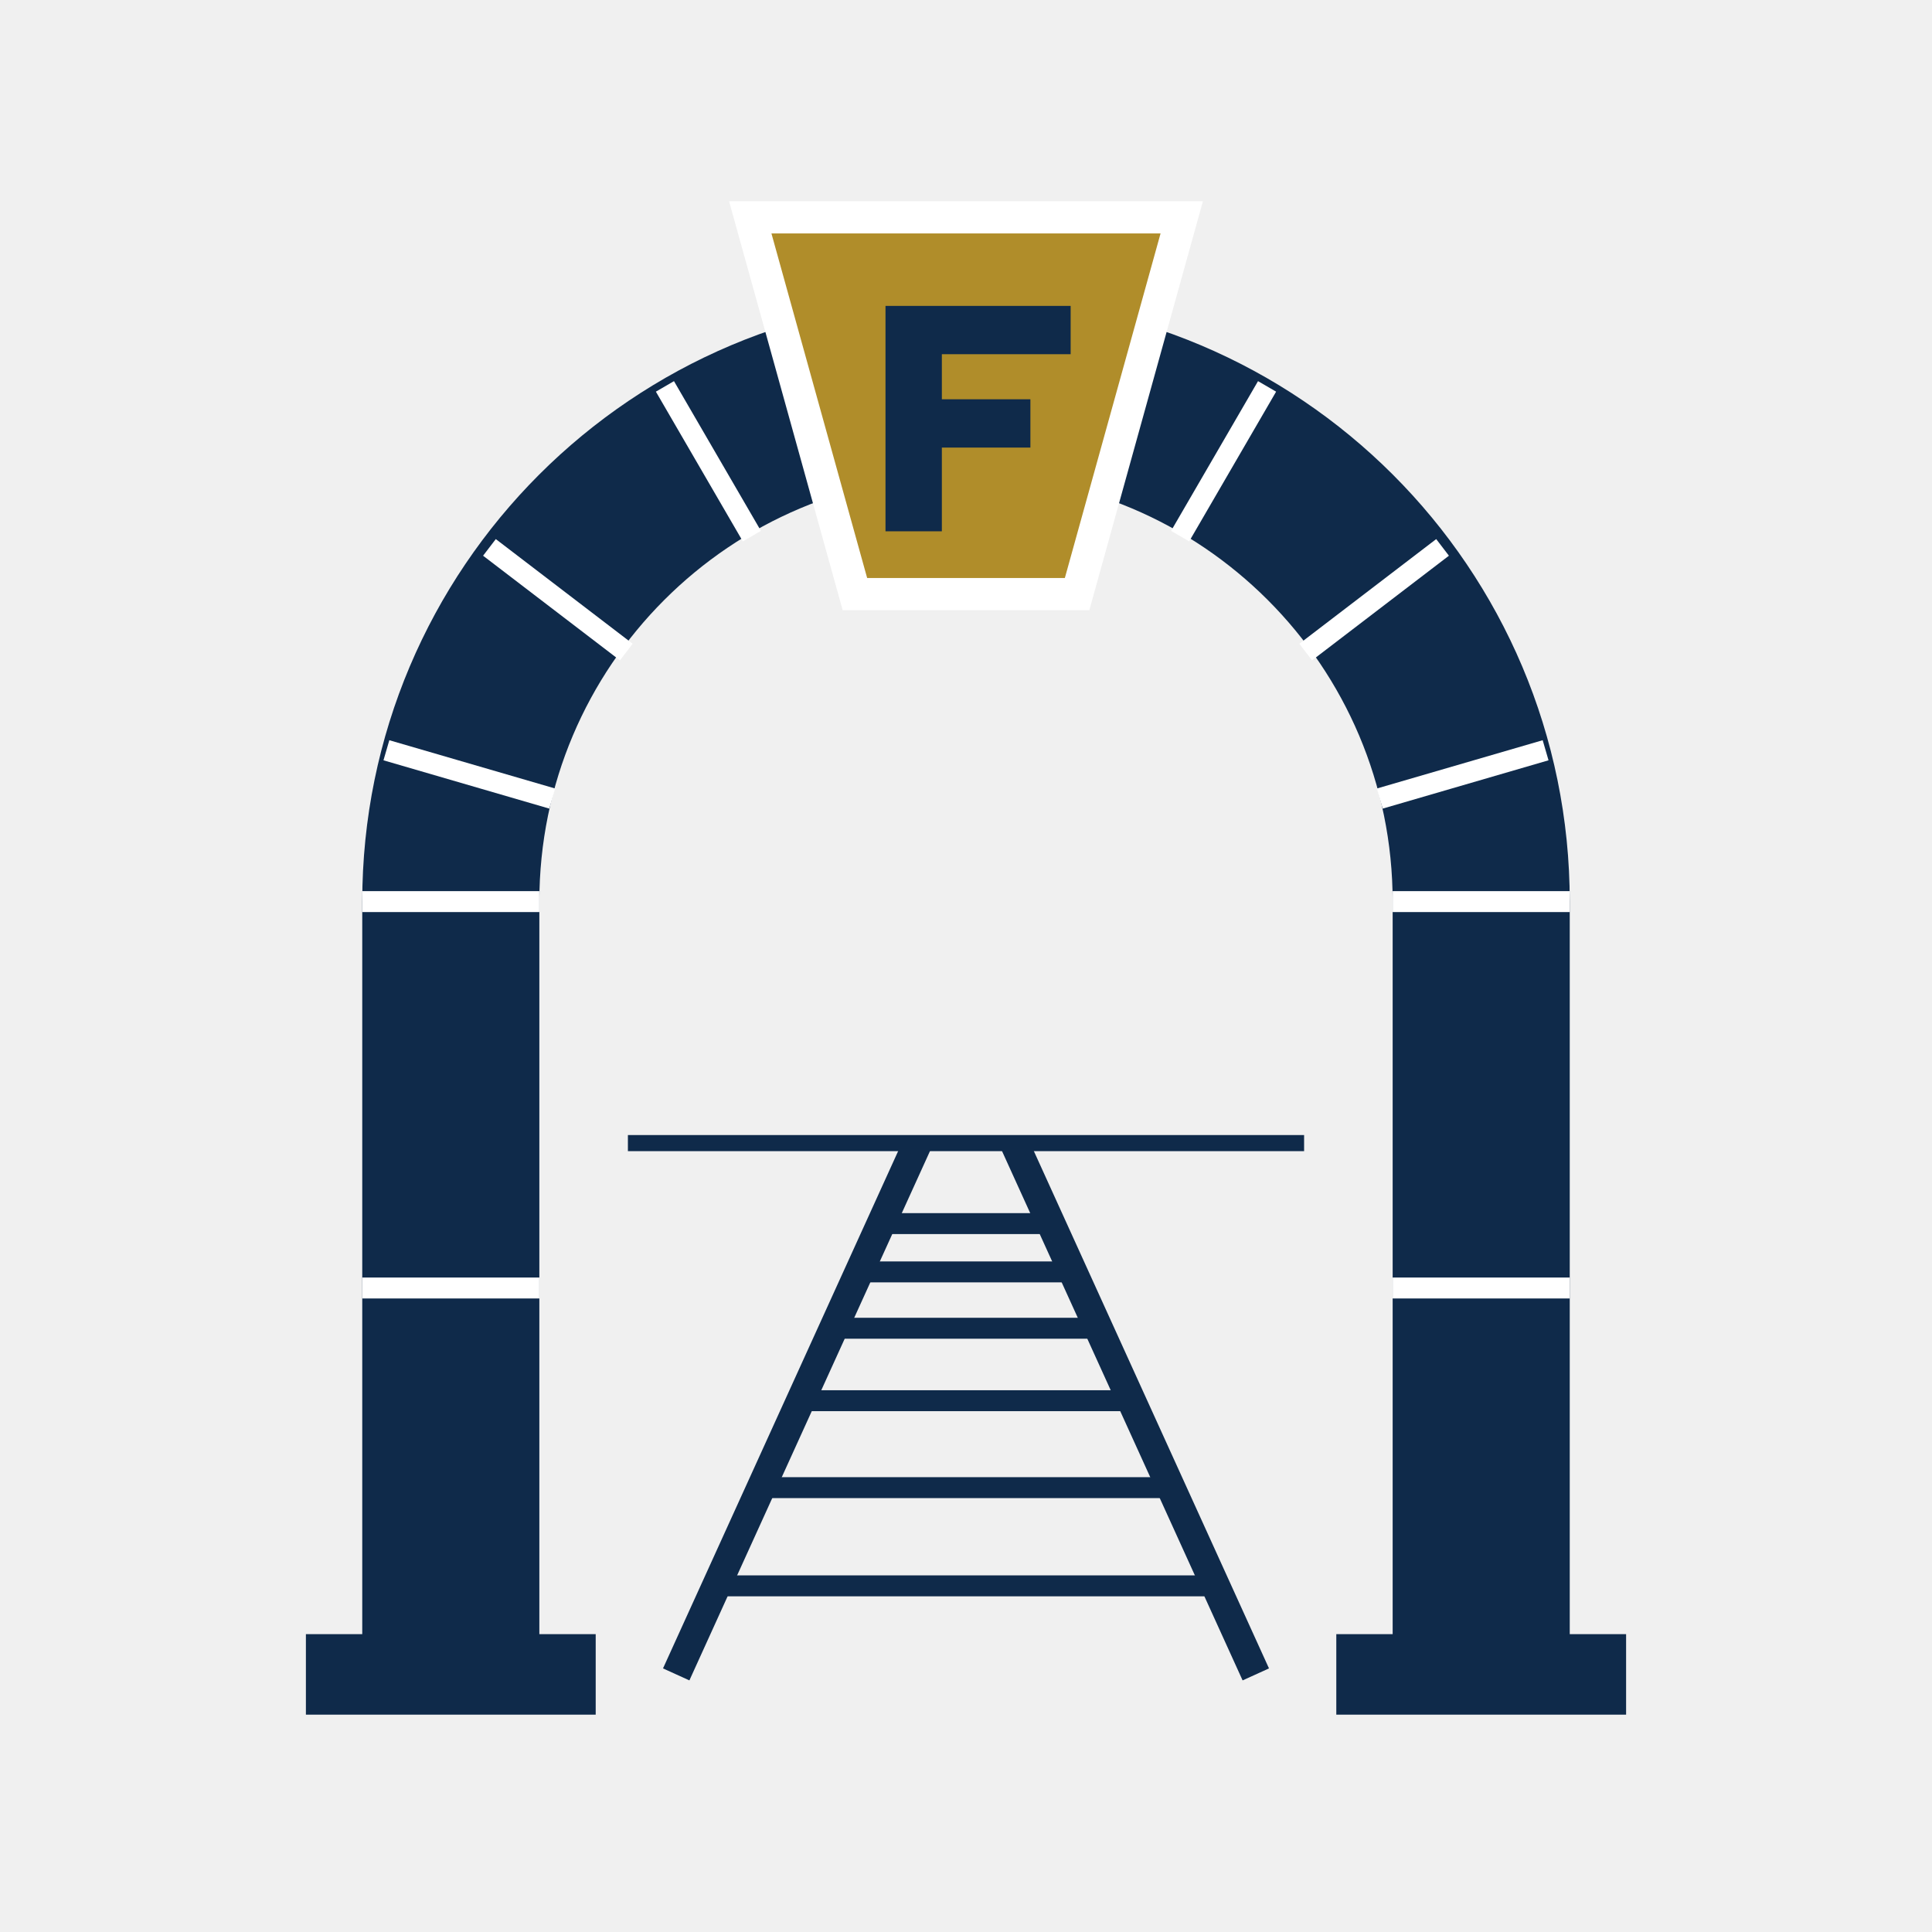
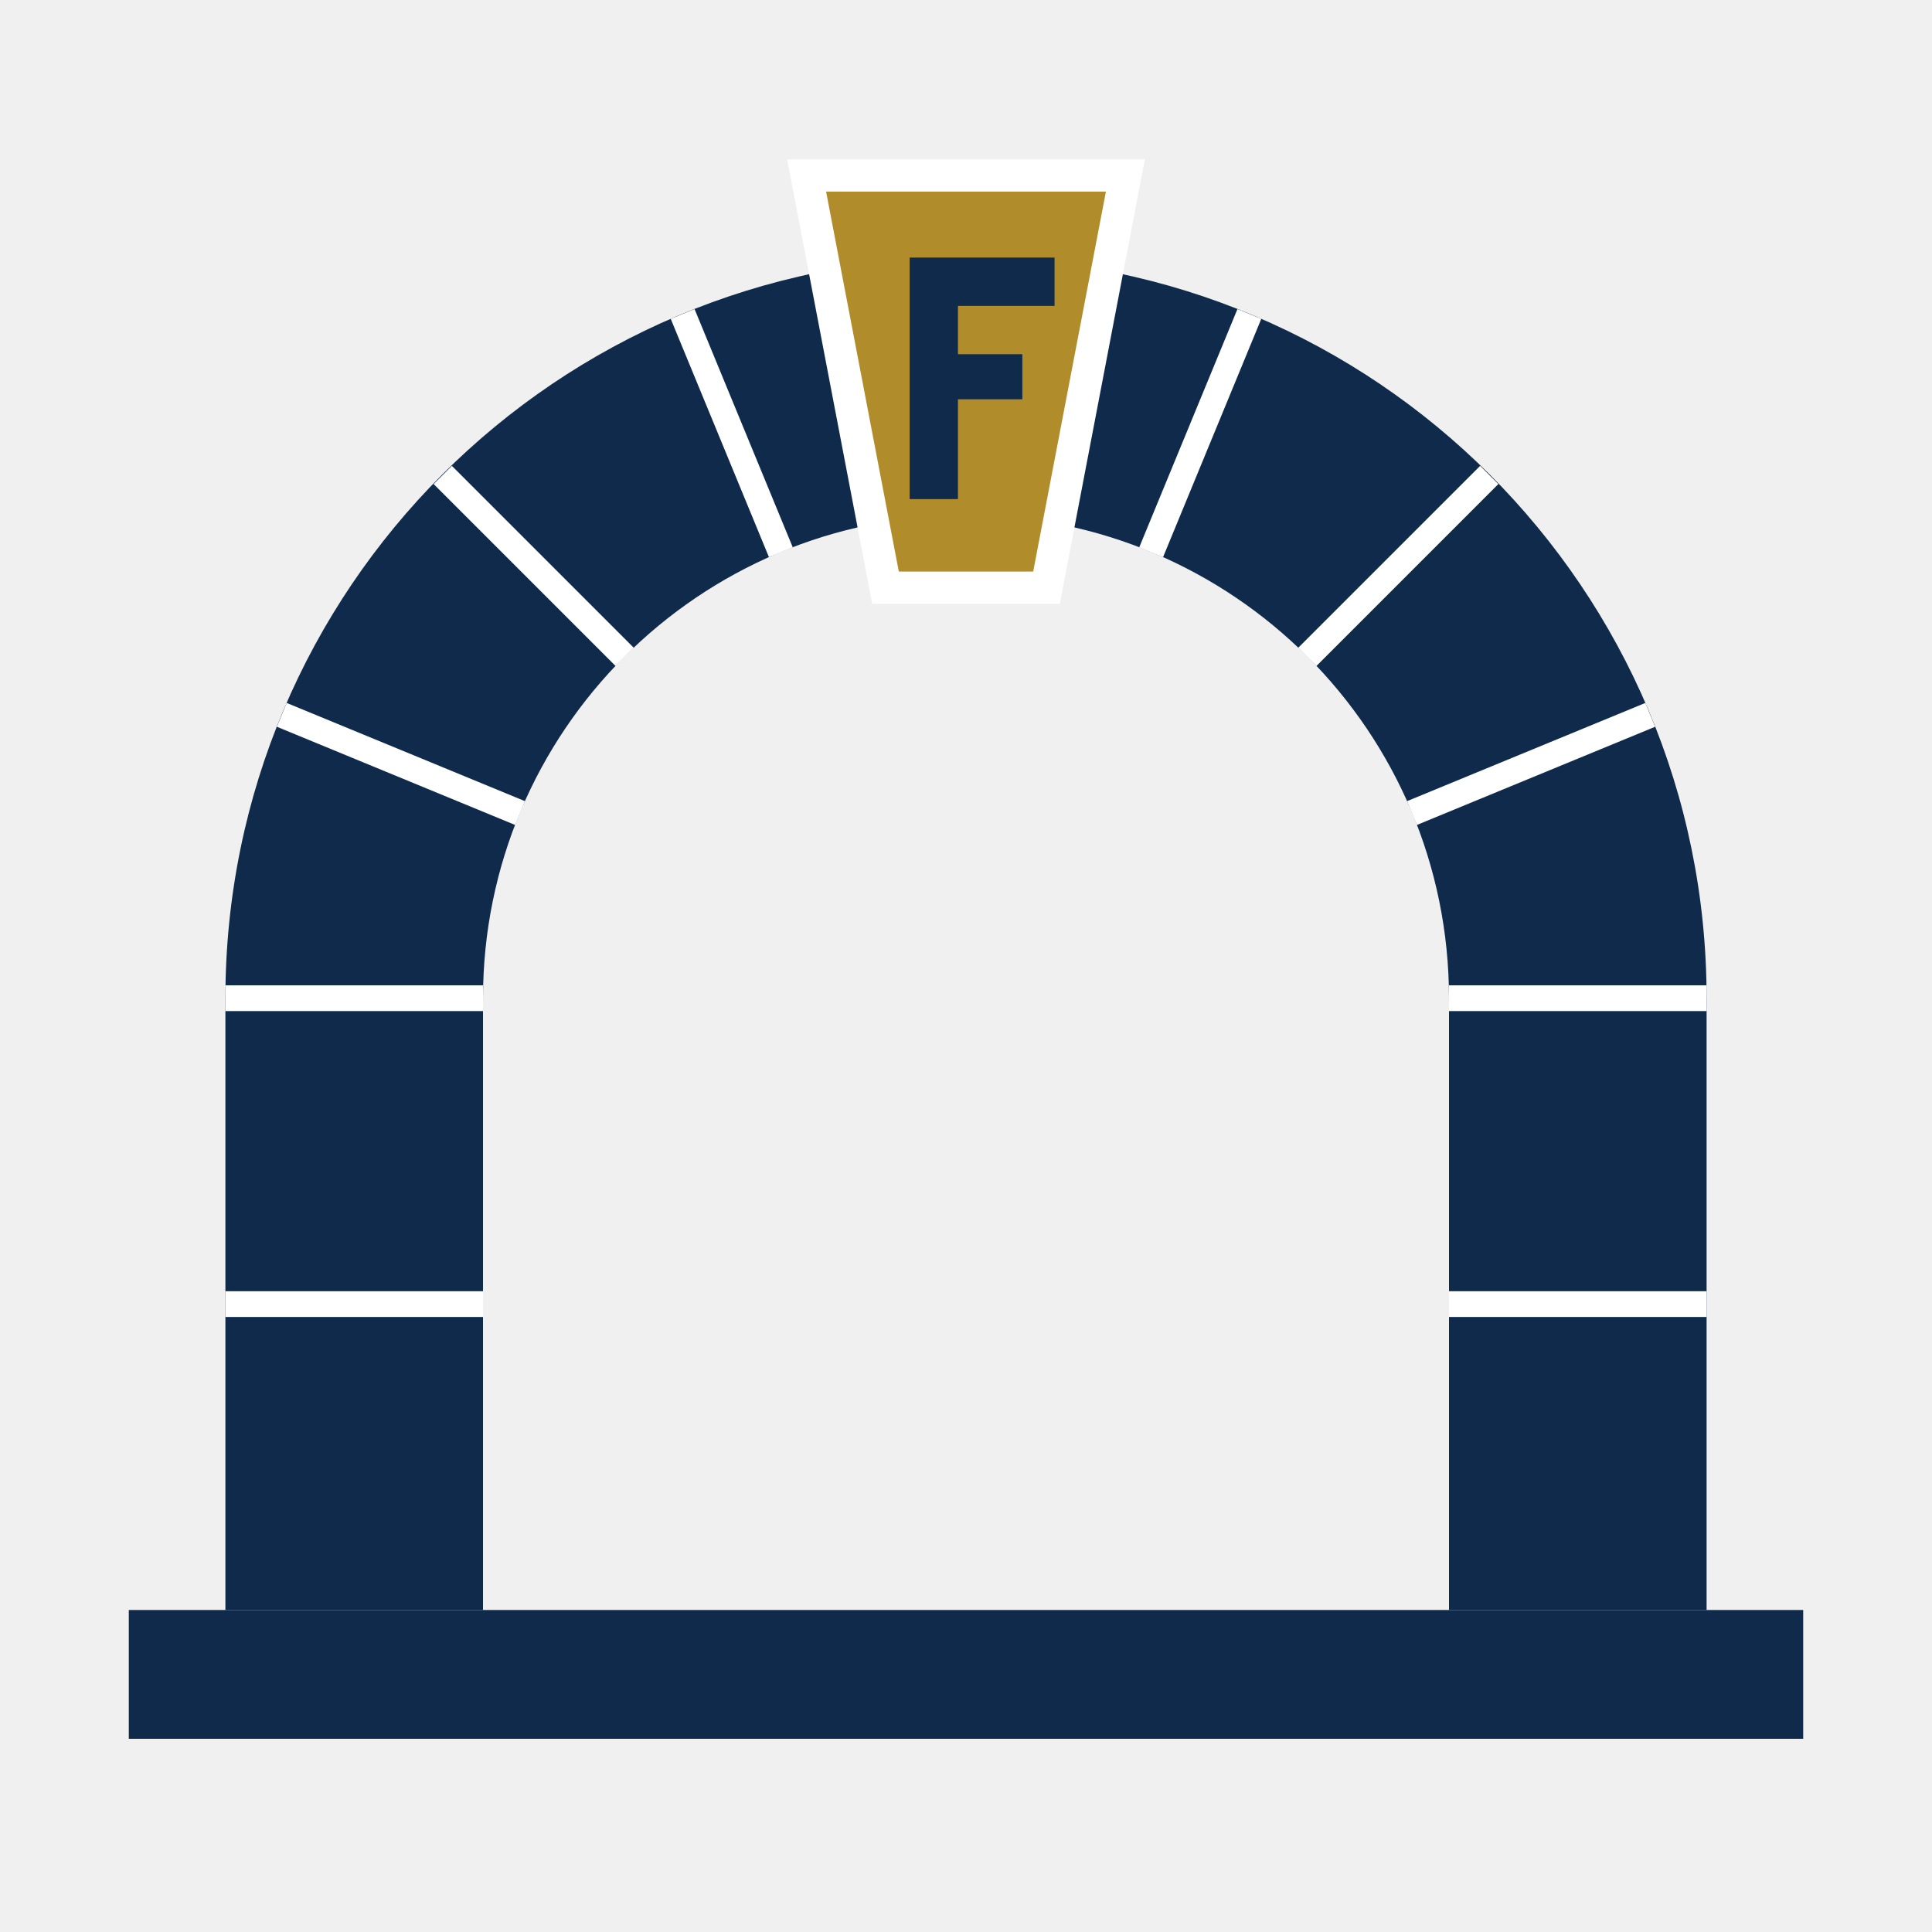
<svg xmlns="http://www.w3.org/2000/svg" viewBox="0 0 120 120">
-   <path d="M28 104 V56 A32 32 0 0 1 92 56 V104" fill="none" stroke="#0f2a4a" stroke-width="11" />
-   <path d="M19 104 H37 M83 104 H101" stroke="#0f2a4a" stroke-width="5" />
-   <g stroke="#ffffff" stroke-width="1.3">
-     <path d="M73.3 33.3 L78.7 24 M46.7 33.3 L41.3 24" />
-     <path d="M81.1 40.5 L89.6 34 M38.9 40.5 L30.4 34" />
-     <path d="M85.7 49.6 L96 46.6 M34.3 49.6 L24 46.6" />
-     <path d="M22.5 56 H33.5 M86.5 56 H97.5 M22.5 80 H33.5 M86.5 80 H97.5" />
+   <path d="M14 100 V62 A46 46 0 0 1 106 62 V100 H90 V62 A30 30 0 0 0 30 62 V100 Z" fill="#0f2a4a" />
+   <rect x="8" y="100" width="104" height="8" fill="#0f2a4a" />
+   <g stroke="#ffffff" stroke-width="1.6" fill="none">
+     <path d="M71.5 34.3 L77.6 19.5 M48.5 34.3 L42.4 19.5" />
+     <path d="M81.2 40.8 L92.5 29.5 M38.8 40.8 L27.5 29.5" />
+     <path d="M87.7 50.5 L102.5 44.4 M32.3 50.5 L17.5 44.4" />
+     <path d="M14 62 H30 M90 62 H106 M14 81 H30 M90 81 H106" />
  </g>
-   <polygon points="46.6,13.5 73.4,13.5 66.9,36.9 53.1,36.9" fill="#b08d2a" stroke="#ffffff" stroke-width="2" />
-   <path d="M55 19 H66.5 V22 H58.5 V24.8 H64 V27.8 H58.5 V33 H55 Z" fill="#0f2a4a" />
-   <path d="M42 104 L57 71 M78 104 L63 71" stroke="#0f2a4a" stroke-width="1.8" fill="none" />
-   <path d="M44.5 98.5 H75.5 M47.3 92.4 H72.7 M49.8 87 H70.2 M51.8 82.5 H68.2 M53.5 79 H66.5 M54.8 76 H65.2" stroke="#0f2a4a" stroke-width="1.3" />
-   <path d="M39 71 H81" stroke="#0f2a4a" stroke-width="1" />
+   <polygon points="50.1,10.9 69.9,10.9 65,36.5 55,36.5" fill="#b08d2a" stroke="#ffffff" stroke-width="2" />
+   <path d="M56.5 16 H65.5 V19 H59.5 V22 H63.5 V24.8 H59.5 V31 H56.5 Z" fill="#0f2a4a" />
</svg>
